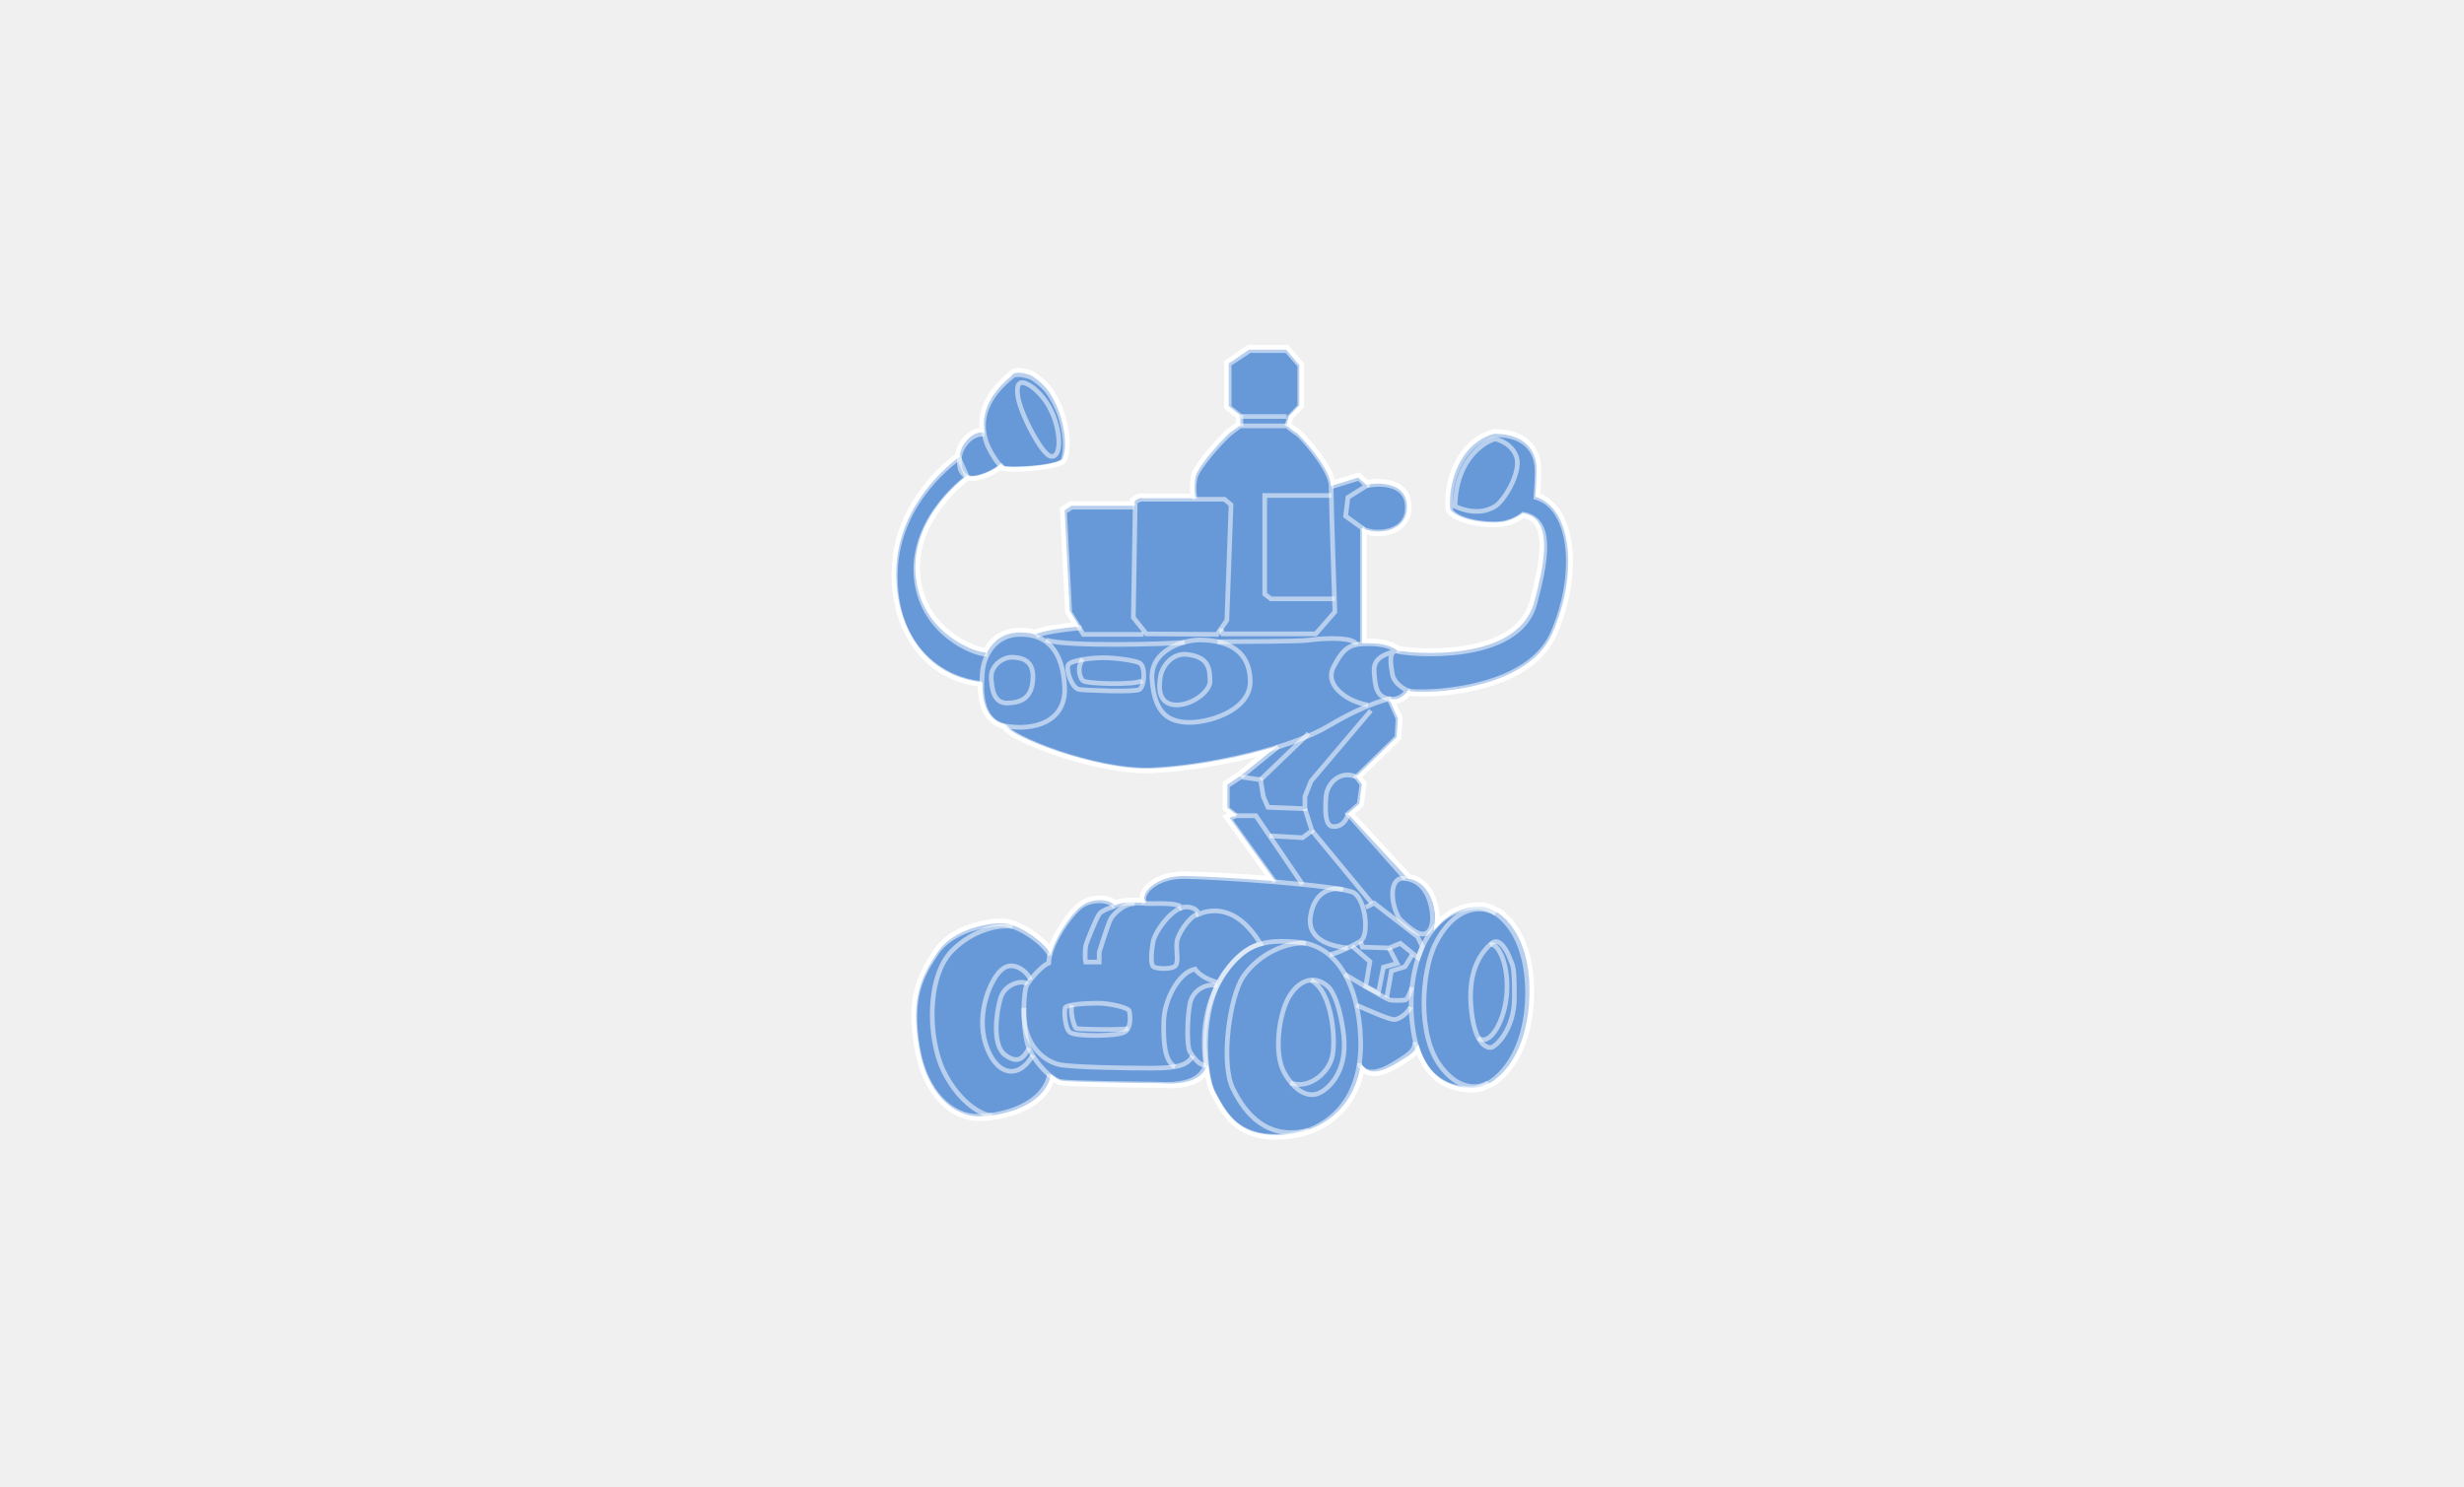
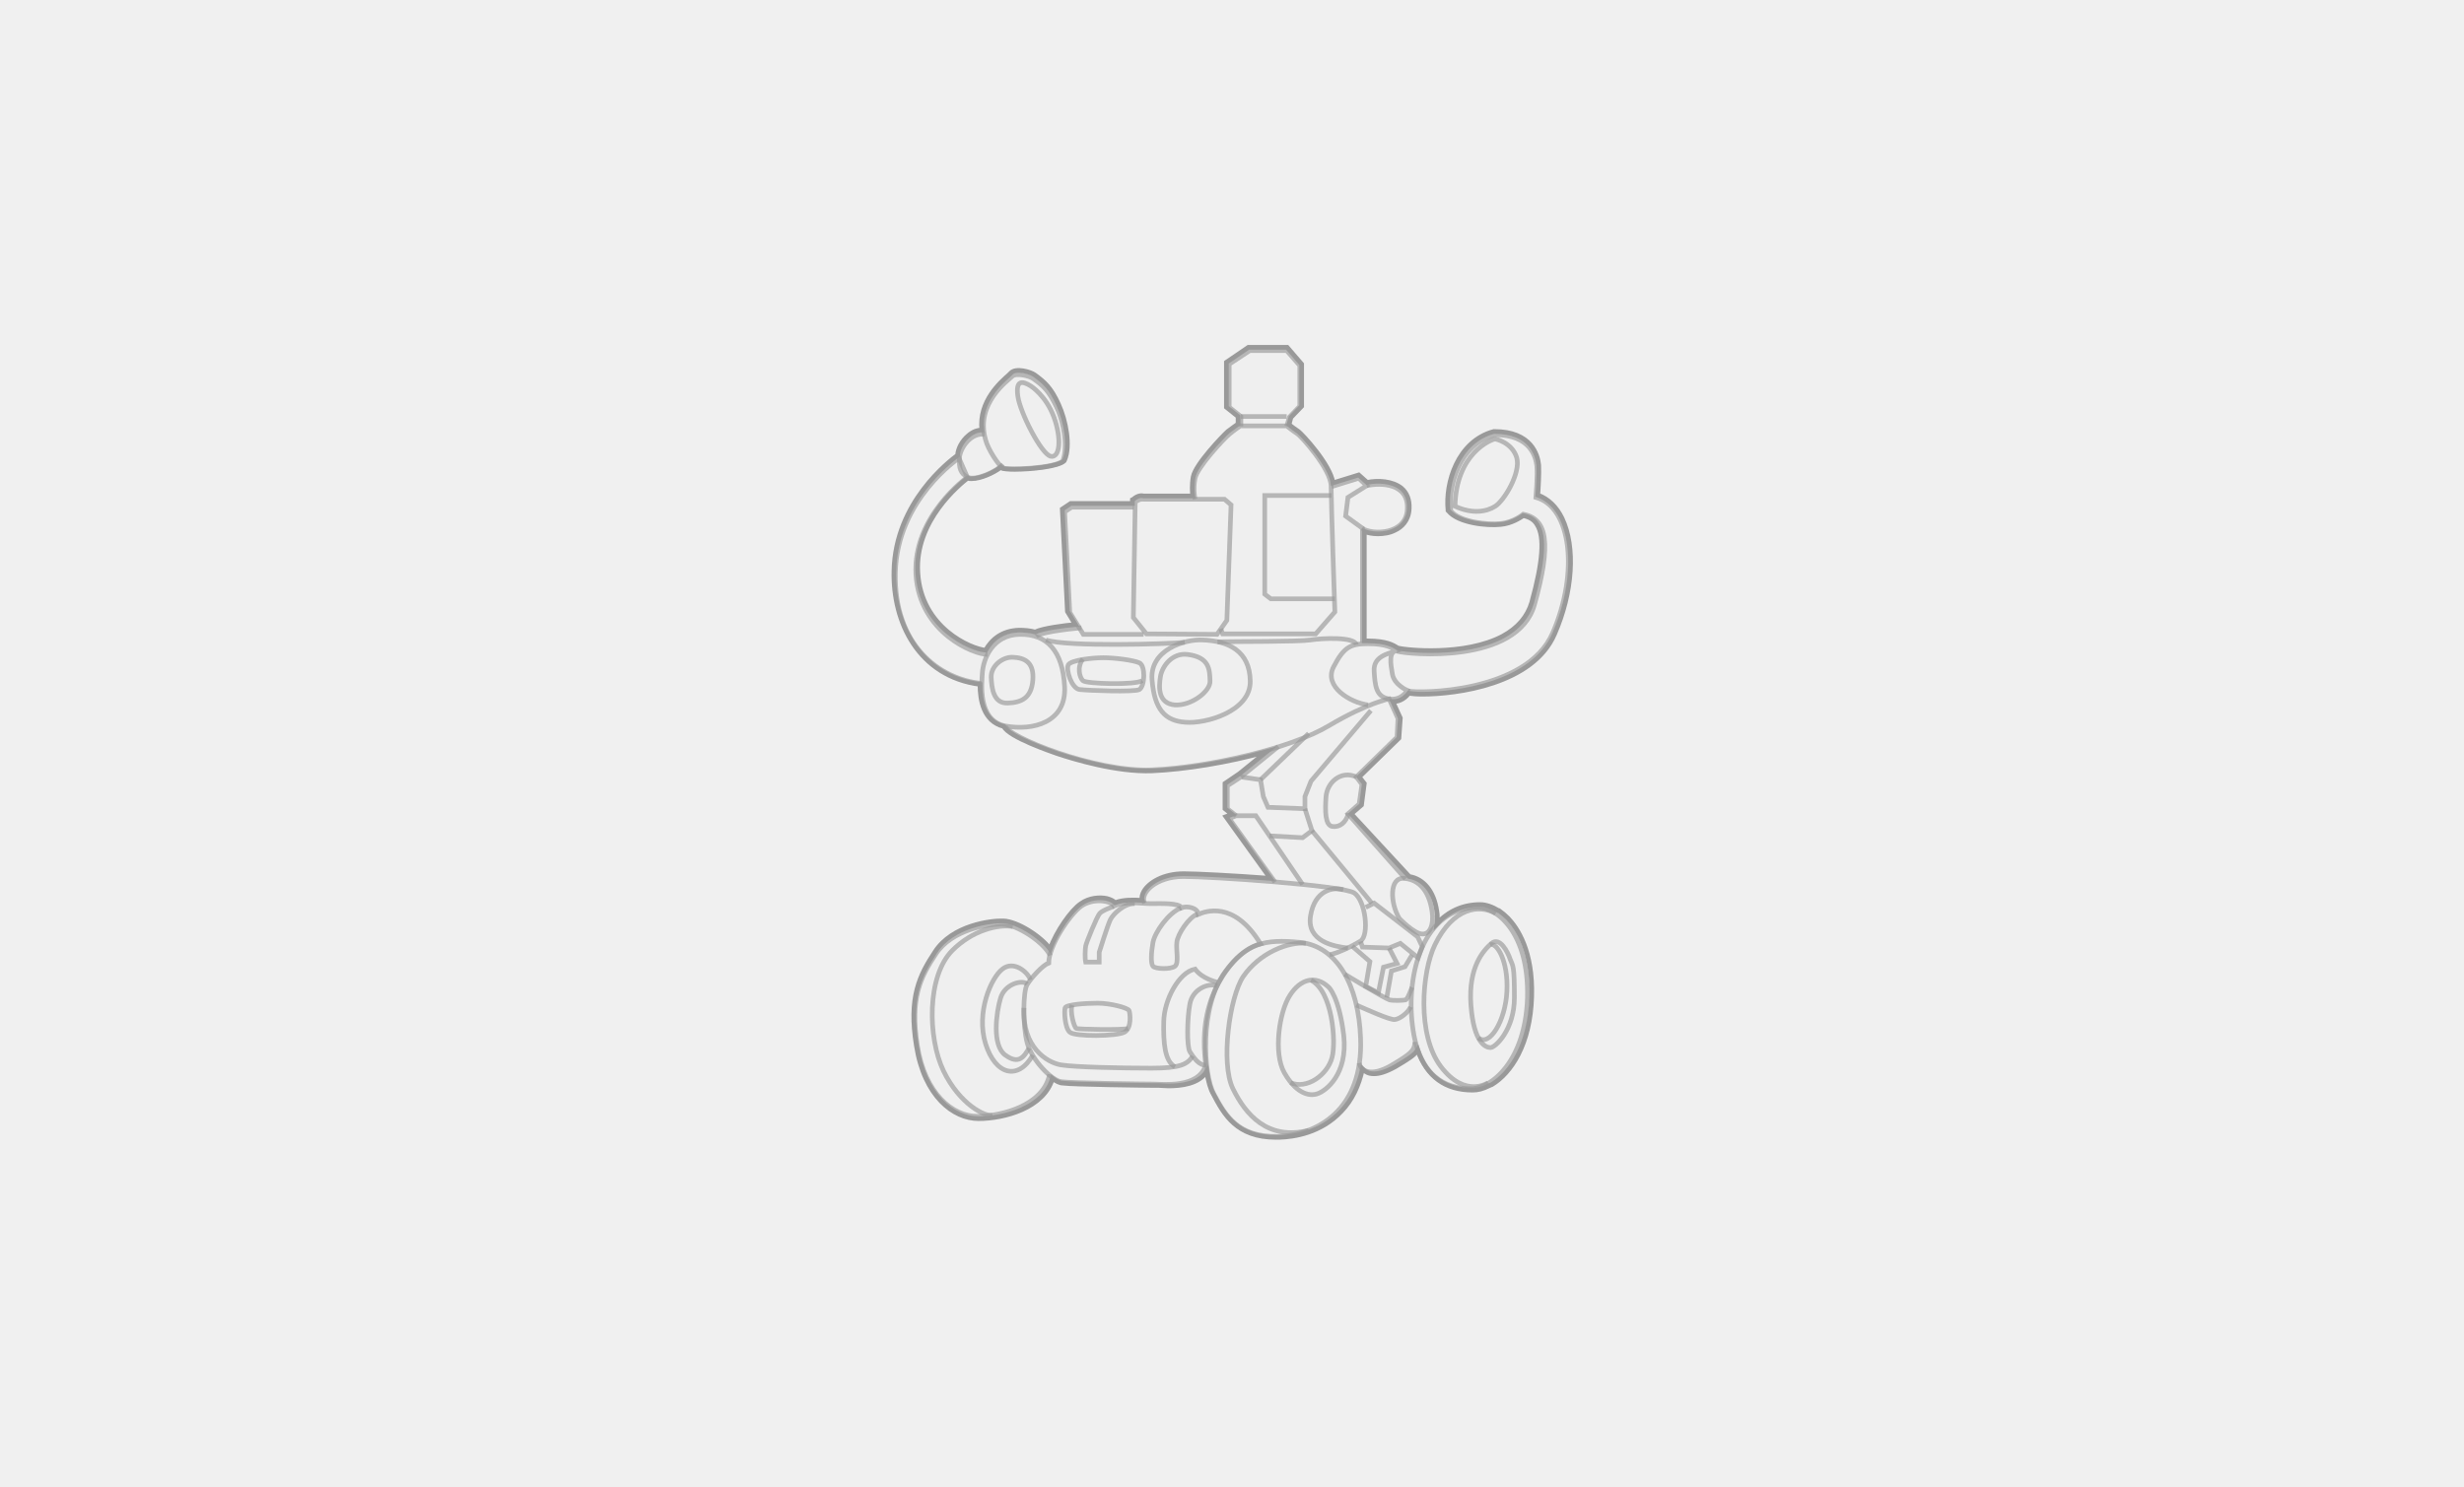
<svg id="bp-296" viewBox="0 0 527 318">
  <style type="text/css">
- 		.st0{fill:#357ad0bb;stroke:#fff;stroke-miterlimit:10;}
- 		.st1{fill:none;stroke:#fff8;stroke-miterlimit:10;}
+ 		.st0{fill:#eee6;stroke:#999;stroke-miterlimit:10;}
+ 		.st1{fill:none;stroke:#999a;stroke-miterlimit:10;}
</style>
  <g>
    <path class="st0" d="M334.1,110.9c-1.2-2.5-3-4.2-5.2-5c0.1-1.2,0.3-4.8,0.2-6.4c-0.2-2.2-1.6-7.2-9.5-7.2l-0.1,0   c-7.8,2.1-10.4,11.1-9.8,16.8l0,0.1l0.1,0.1c2.1,2.6,8.3,3.2,11.1,2.9c2.4-0.2,4.3-1.5,4.9-1.9c1.4,0.3,2.4,0.9,3,2   c1.6,2.6,1.2,7.9-1.2,16.6c-0.9,3-2.9,5.4-6.2,7.2c-8.1,4.3-20.8,3-22.5,2.5c-0.9-0.6-2.4-1.5-6.4-1.5c-0.2,0-0.5,0-0.7,0v-23.4   c0.8,0.3,1.8,0.5,2.9,0.5c1.2,0,2.6-0.2,3.7-0.8c1.3-0.6,2.9-2,3-4.6c0.1-1.9-0.5-3.4-1.7-4.4c-1.9-1.5-5-1.7-7.3-1.2l-1.8-1.6   l-5.5,1.7c-0.6-4-6.6-10.4-7.4-11c-0.6-0.4-1.6-1.1-2-1.5l0.4-1.5l2.3-2.4v-9l-3.1-3.6h-8.3l-4.7,3.2v9.6l2.5,2v1.6   c-0.4,0.3-1.3,0.9-2.2,1.6c-1,0.9-6.9,7-7.4,9.7c-0.3,1.7-0.2,3.3-0.1,4.1l-10.5,0c-0.3-0.1-1.2-0.2-2.2,0.7l-0.2,0.1l0,0.8h-13.2   l-1.8,1.2l1.1,21.9l1.7,2.8c-2.3,0.2-7,0.8-8.6,1.6c-1.1-0.3-2.3-0.4-3.4-0.4c-3.7,0.1-5.9,2-7.2,4.3c-3.2-0.3-13.8-4.8-14.5-16.6   c-0.7-11.2,9.1-19,10.6-20.2c0.3,0.1,0.5,0.1,0.9,0.1c1.9,0,4.6-1.2,6.2-2.4c0.1,0.1,0.1,0.1,0.2,0.1c0.3,0.2,1.4,0.3,2.8,0.3   c3.6,0,9.3-0.6,10.6-1.8l0.1-0.2c1.3-3,0.3-8.4-1.3-11.9c-1.6-3.5-2.9-4.7-5.1-6.3c-0.8-0.6-4-1.6-5.1-0.4   c-0.1,0.1-0.2,0.2-0.4,0.4c-1.7,1.5-6.5,5.6-5.8,11.8c-1,0-2,0.4-2.9,1.2c-1.3,1.1-2.2,2.7-2.3,4.2c-1.6,1.2-13.3,10-13.6,24.7   c-0.3,11,5.3,22.6,18.4,24.3c0,3.3,0.7,7.9,5.1,9c1.1,2.3,10.3,5.4,11.4,5.8c3.6,1.2,12.8,4,20.3,3.7c7-0.3,16.3-1.8,24.5-4.1   l-5.8,4.7l-3.1,2.1v5.4l1.5,1.2l-1.3,0.5l9.5,13.2c-7.9-0.6-15.9-1-18.5-1c-4.4,0-7.4,1.9-8.5,3.7c-0.4,0.7-0.6,1.4-0.4,2   c-1.8-0.1-3.9-0.2-5.8,0.5c-0.4-0.4-1-0.7-1.8-0.9c-1.4-0.3-3.7-0.2-5.5,1.1c-2.1,1.4-5.3,6-6.6,9.7c-2-2.7-7-5.9-10-6   c-2.6-0.1-10.9,0.9-14.6,6.6c-3.3,5-5.7,9.7-4,20.1c1.7,10.8,7.9,15.6,13.3,15.6c5.5,0,14-2.3,15.8-8.6c0.8,0.6,1.6,1,2.2,1   c2,0.3,18.2,0.5,19.8,0.5c0.2,0,0.5,0,0.8,0c0.6,0,1.3,0.1,2,0.1c2.7,0,6.5-0.4,8.2-3.1c0.3,2.1,0.8,3.8,1.4,4.8   c2.3,4.4,5,9.3,13.4,9.3c0.2,0,0.4,0,0.7,0c3.1-0.1,8.9-0.9,13.3-5.6c2.3-2.4,3.7-5.4,4.5-9c0.3,0.3,0.6,0.5,1,0.7   c0.4,0.2,0.8,0.3,1.5,0.3c1.1,0,2.5-0.4,4.5-1.5c2.7-1.6,4.2-2.5,4.8-3.6c2,5.7,5.9,8.6,11.8,8.6c0,0,0,0,0,0   c1.1,0,2.2-0.3,3.4-0.9c0.4-0.2,0.7-0.3,0.7-0.3l0,0c4.1-2.5,8.2-8.6,8.5-18.8c0.3-9.8-3.1-14.7-5.1-16.8c-0.6-0.6-1.2-1.1-1.9-1.6   l0,0c0,0-0.1,0-0.1,0c-1.3-0.8-2.7-1.3-3.9-1.3c0,0,0,0,0,0c-3.7,0-6.8,1.4-9.3,4.1c0.1-0.8,0.2-1.7,0-2.7   c-0.6-4.2-2.8-6.9-5.9-7.4L289,174.1l2.2-1.9l0.6-4.6l-1.1-1.4l8.5-8.3l0.3-4.3l-1.6-3.5c1.7,0,2.8-1,3.4-1.8   c0.6,0.1,1.6,0.2,2.9,0.2c7.3,0,23.7-2.1,28.3-12.9C336.4,126.7,337,117,334.1,110.9z" />
  </g>
  <g>
    <path class="st1" d="M224.3,206c0-3.7,4.5-10.4,7-12.2c2.5-1.7,6.2-1.2,7,0c2.5-1.1,5.8-0.5,7.8-0.5c2,0,6.2-0.2,6.6,0.9   c1.2-0.5,3.5,0,3.6,1.4c1.4-0.6,7.6-3.1,13.3,6.3c-4.4,1.2-7.8,5.8-9.7,9.8c-1.9,4.2-2.9,9.3-2,16.1c-1.5,5.1-9.4,4.1-11.2,4.1   s-17.8-0.2-19.7-0.5c-2-0.2-6.3-4.6-7.3-8.3s-0.9-11.2,0-12.5C220.6,209.1,223,206.5,224.3,206z" />
    <path class="st1" d="M238.2,193.9c0,0-2.4,0.8-3,1.5c-0.6,0.7-2.9,6.3-3,7c-0.1,0.6-0.2,2.5,0,3.4c1.2,0,2.9,0,2.9,0v-2.1   c0,0,1.8-5.8,2.4-7s3-3.5,5.2-3.4" />
    <path class="st1" d="M252.6,194.2c-2.7,1.1-5.6,5.2-6,7.4c-0.4,2.2-0.5,4.5,0,5.1c0.5,0.6,3.8,0.7,4.7,0c0.9-0.7,0.2-3.5,0.4-5.1   c0.1-1.6,2.5-5.4,4.5-6.1" />
    <path class="st1" d="M260.3,210.9c-1.9-0.7-5.2,0.7-5.8,3.8s-0.7,9.2,0,10.3c0.7,1.1,2,3.1,3.5,2.8" />
    <path class="st1" d="M255.1,225.9c-1.1,1.8-2.7,2.6-8.8,2.6s-16.4-0.2-19.4-0.7s-8.3-3.8-7.9-12.2" />
    <path class="st1" d="M251.3,228.2c-2.2-1.2-2.5-5.1-2.4-9.7c0.1-4.6,3.2-10.5,6.7-11.2c1.5,2.1,4.7,2.8,4.7,2.8" />
    <path class="st1" d="M219.7,210.5c-1.1-1-4.8,0-5.7,3c-0.9,3-1.9,10.1,1,12.2c2.9,2.1,4,0.4,5.1-1.5" />
    <path class="st1" d="M220.4,209.6c-0.6-1.7-3.6-4.2-6-2.3c-2.4,1.8-5.7,9.3-3.6,16s7,7.9,10.1,2.4" />
    <path class="st1" d="M224.6,204.4c-1.2-2.7-6.9-6.6-10.2-6.7c-3.2-0.1-10.8,1.2-14.2,6.3s-5.6,9.6-4,19.7   c1.6,10.3,7.6,15.1,12.8,15.1c5.2,0,14.2-2.3,15.5-9" />
    <path class="st1" d="M216.6,198.2c-3.2-0.5-8.6,0.8-12.9,5.1c-5.5,5.5-5.3,18.7-1.9,25.8c3.5,7.2,8.9,9.8,10.5,9.5" />
    <path class="st1" d="M227.8,215.6c-0.2,0.7-0.1,4.2,1,5.2s10.1,0.9,11.7,0c1.6-0.9,1.2-4,1-4.6s-4-1.6-6.7-1.6   S228,214.9,227.8,215.6z" />
    <path class="st1" d="M229.3,215c-0.5,1.4,0.4,4.7,0.9,5c0.5,0.2,9.8,0.4,11.1,0" />
    <path class="st1" d="M291,222.1c-0.4-11.4-5.1-19.7-12.9-20.5s-11.6,0.3-16,6.2c-5.7,7.7-4.7,22.1-2.5,26.2   c2.5,4.7,5.2,9.3,13.7,9.1C281.7,242.8,291.6,237.5,291,222.1z" />
    <path class="st1" d="M279.3,201.8c-3.7-0.4-9.9,2-13.4,7.1c-2.9,4.3-4.9,18.5-2.2,24c2.7,5.5,7.4,11.1,16.2,8.9" />
    <path class="st1" d="M284.2,211.2c-2.7-2.6-6-1.9-8.3,1.7c-2.3,3.5-3.6,12.4-1.2,16.6c2.4,4.2,5.1,5.1,7,4.5   c1.9-0.6,6.6-4.2,5.7-12.5C286.4,213.2,284.2,211.2,284.2,211.2z" />
    <path class="st1" d="M276,231.6c3.5,1.5,7.9-1.6,8.9-5.4c0.9-3.3,0.1-14.2-4.5-16.5" />
    <path class="st1" d="M244.8,193.2c-1.1-2.1,2.4-5.7,8.3-5.7c6,0,34,1.9,36.5,3.5s3.3,9.1,1.4,10.3c-1.9,1.2-5.4,2.8-6.6,2.9" />
    <path class="st1" d="M288.3,202.8c-2.9-0.3-8.9-1.4-8-6.9c0.9-5.5,4.8-6.2,7-5.6" />
    <path class="st1" d="M287.6,208.4c0,0,8.6,5.2,9.6,5.5c1,0.2,2.9,0.1,3.4,0c0.5-0.1,1.3-2.5,1.4-2.7" />
    <path class="st1" d="M290.1,215c2.1,0.9,7.1,3.2,8.2,3.1c1.1-0.1,2.9-1.5,3.4-2.7" />
    <path class="st1" d="M316.1,194.1c4,0,10.9,5.3,10.6,19.2c-0.4,13.8-7.8,19.6-12.1,19.6c-5.5,0-11.2-2.7-12.5-13.5   C300.7,208.4,304.4,194.1,316.1,194.1z" />
    <path class="st1" d="M319.9,195.4c-3.5-2-9.1-1.3-13,6.7c-2.8,5.8-3.9,19.3,1.3,26.1c5.2,6.8,10.1,3.4,10.1,3.4" />
    <path class="st1" d="M323,205.2c-0.5-1.5-2.2-4.9-4-3.4c-1.7,1.5-5,5-4.4,13.2c0.6,8.2,3.2,9.1,4.2,9.1s5.1-3.8,5.1-10.7   S323.6,206.7,323,205.2z" />
    <path class="st1" d="M318.7,202.1c1.4-0.6,3.9,3.4,3.6,9.9c-0.3,6.5-3.8,12-6.1,10" />
    <polyline class="st1" points="292.1,194.1 293.9,193.2 303.2,200.4 304.2,202.5 303.3,204.9 299.5,201.8 297.1,202.8 291.4,202.6    291,201.4  " />
    <polyline class="st1" points="289.2,202.4 293,205.7 292.1,211 294.8,212.4 295.9,206.9 298.8,206.1 297.1,202.8  " />
    <polyline class="st1" points="302,204.3 300.5,206.8 297.6,207.7 296.6,213.4  " />
    <path class="st1" d="M290.7,227.4c0.4,1.8,2.6,3,6.9,0.5c4.2-2.5,5-3.2,5-5" />
    <path class="st1" d="M299.3,196.5c-2-3.3-2.2-8.9,1-8.6c2.8,0.2,5.3,2.2,6,7.1c0.4,2.7-0.4,4.9-2.1,4.8   C302.5,199.8,299.3,196.5,299.3,196.5z" />
    <polyline class="st1" points="272.7,188.7 262.9,175.1 264.4,174.5 268.6,174.5 278.6,189.2  " />
    <polyline class="st1" points="264.4,174.5 262.5,173 262.5,168.1 265.4,166.2 269.6,166.8 270.2,170.4 271.2,172.7 279.1,173    279.1,170.4 280.4,167.1 293.2,152  " />
    <line class="st1" x1="269.6" y1="166.8" x2="279.9" y2="156.9" />
    <line class="st1" x1="265.4" y1="166.2" x2="273.4" y2="159.7" />
    <polyline class="st1" points="271.5,178.8 278.6,179.2 280.6,177.7 279.1,173  " />
    <line class="st1" x1="293.4" y1="193.2" x2="280.6" y2="177.7" />
    <path class="st1" d="M290.1,166.2c-3.3-1.5-6.3,1.2-6.5,4.3c-0.2,3-0.2,6.1,1.4,6.3c1.6,0.2,2.9-0.9,3.4-2.8" />
    <path class="st1" d="M216.6,140.6c-2.2-0.1-4.7,1.9-4.6,4.3s0.5,5.6,3.5,5.5c3-0.1,5.1-1.1,5.4-4.9S219.2,140.7,216.6,140.6z" />
    <path class="st1" d="M210.1,144c-0.1,2-1.1,10.1,4.9,11.3c6,1.1,13.1-0.8,12.7-8.4c-0.4-7.6-3.7-11.3-9.6-11.2   C212.3,135.8,210.3,140.9,210.1,144z" />
    <path class="st1" d="M254,140c-3.2-0.4-5.4,2.4-5.8,4.7c-0.4,2.4-0.5,5.8,3.1,6.1c3.6,0.2,7.7-3,7.5-5.2   C258.7,143.4,258.8,140.6,254,140z" />
    <path class="st1" d="M257.2,136.9c-3.8-0.2-11.3,2.1-10.8,8.5c0.5,6.4,2.8,8.8,7.1,9.1c4.3,0.4,14-2.3,13.9-8.8   S262.7,137.1,257.2,136.9z" />
    <path class="st1" d="M243.7,147.5c-1.1,0.6-11,0.2-12.8,0c-1.7-0.2-3-4.3-2.4-5.3c0.6-1,5.2-1.5,7.5-1.5c2.3,0,6.4,0.5,7.7,1.1   S244.9,146.7,243.7,147.5z" />
    <path class="st1" d="M231.6,141c-1.3,1.7-0.7,3.9,0,4.6c0.7,0.7,11.2,1,12.7,0" />
    <path class="st1" d="M215,155.2c0.1,2.3,19.2,10,31.3,9.5c12.1-0.5,29.9-4.6,38-9.5c8.1-4.8,12.8-5.7,12.8-5.7l1.9,4.2l-0.2,4   l-8.7,8.5l1.2,1.6l-0.6,4.2l-2.4,2.1l12.3,13.9" />
    <path class="st1" d="M292.6,150.8c-3.8-0.5-9.5-3.9-7.4-8.1c2.2-4.2,3.5-5,7.4-5s5.2,0.9,6.1,1.5c-2.1,0.7-5,1.3-4.8,4.4   s0.4,5.4,3.1,5.9c2.7,0.5,4-1.8,4-1.8s-2.8-1.2-3.2-3.5s-0.8-4.8,0.9-5" />
    <path class="st1" d="M298.8,139.3c2.2,0.7,25.8,2.9,29.4-10s2.8-18.3-2.4-19.3c0,0-2,1.7-4.8,2c-2.8,0.3-8.8-0.3-10.7-2.7   c-0.6-5.2,1.7-14.2,9.4-16.3c7.7,0,8.8,4.8,9,6.7c0.2,1.9-0.2,6.7-0.2,6.7c7.6,2.1,9.2,16.1,3.6,29c-5.6,12.9-28.8,13-31,12.4" />
    <path class="st1" d="M319.8,93.9c-0.9,0.1-8.4,3.1-8.6,14.4c3.7,1.7,6.7,1.2,8.6,0c1.9-1.2,5.5-7.1,4.6-10.4   C323.4,94.6,319.8,93.9,319.8,93.9z" />
    <path class="st1" d="M211.2,140c-2.9,0-14.5-4.6-15.3-17.1c-0.7-12.5,11-20.8,11-20.8l-1.8-4.1c0,0-13.2,8.8-13.6,24.4   s9.4,22.9,18.4,23.8" />
    <path class="st1" d="M210.6,92.9c-3-0.4-5.3,3-5.4,5.1c-0.1,2.1,0.2,3.3,1.8,4.1c1.6,0.8,6.2-1.2,7.5-2.8" />
    <path class="st1" d="M221,81c-0.8-0.6-3.7-1.3-4.5-0.5c-0.8,0.8-8,5.8-5.7,13.6c0.5,2,2.8,5.5,3.7,6c0.9,0.5,11.2,0.1,12.8-1.5   c1.1-2.7,0.4-7.9-1.3-11.5S223.1,82.5,221,81z" />
    <path class="st1" d="M220.5,82.6c-1.9-1.2-3.3-1.3-2.8,2.2c0.5,3.5,5,12.3,7,12.8c2,0.5,2.4-3.8,0.7-8.4S220.5,82.6,220.5,82.6z" />
    <path class="st1" d="M221.6,136.1c1.4-1.1,9.7-1.8,9.7-1.8" />
    <path class="st1" d="M223.7,136.9c4.4,1.5,26,0.9,29.7,0.5" />
    <path class="st1" d="M260.4,137.3c3.9-0.1,17.3,0,19.9-0.4c2.6-0.4,9.4-0.7,9.8,1" />
    <path class="st1" d="M242.8,107.4c1-0.8,1.8-0.6,1.8-0.6l17.3,0l1.4,1.2l-0.9,24.7l-2.1,3l-15.1-0.1l-2.8-3.5L242.8,107.4z" />
    <polyline class="st1" points="242.5,108.5 229.2,108.5 227.7,109.5 228.8,131 231.7,135.7 244.6,135.7  " />
    <path class="st1" d="M261.1,134.5l0.4,1.1h19.9l4.1-4.7c0,0-0.8-23.3-0.8-26.9c0-3.6-6.4-10.7-7.2-11.2c-0.8-0.5-2.3-1.7-2.3-1.7   h-9.9c0,0-1.2,0.8-2.4,1.8c-1.1,0.9-6.8,7-7.3,9.4s0,4.5,0,4.5" />
    <polyline class="st1" points="284.8,106 270.5,106 270.5,127.1 271.8,128.1 285.5,128.1  " />
    <polyline class="st1" points="291.4,137.4 291.4,113 287.8,110.4 288.3,106.4 292.3,103.9 290.6,102.3 284.8,104.1  " />
    <path class="st1" d="M292.3,103.9c3.1-0.7,9-0.5,8.7,5c-0.2,5.5-7.5,5.6-9.7,4.1" />
    <polyline class="st1" points="265.4,91.2 265.4,89.1 262.9,87.1 262.9,77.9 267.3,75 275.2,75 278,78.2 278,86.9 275.8,89.2    275.2,91.2  " />
    <line class="st1" x1="265.4" y1="89.1" x2="275.2" y2="89.1" />
  </g>
</svg>
